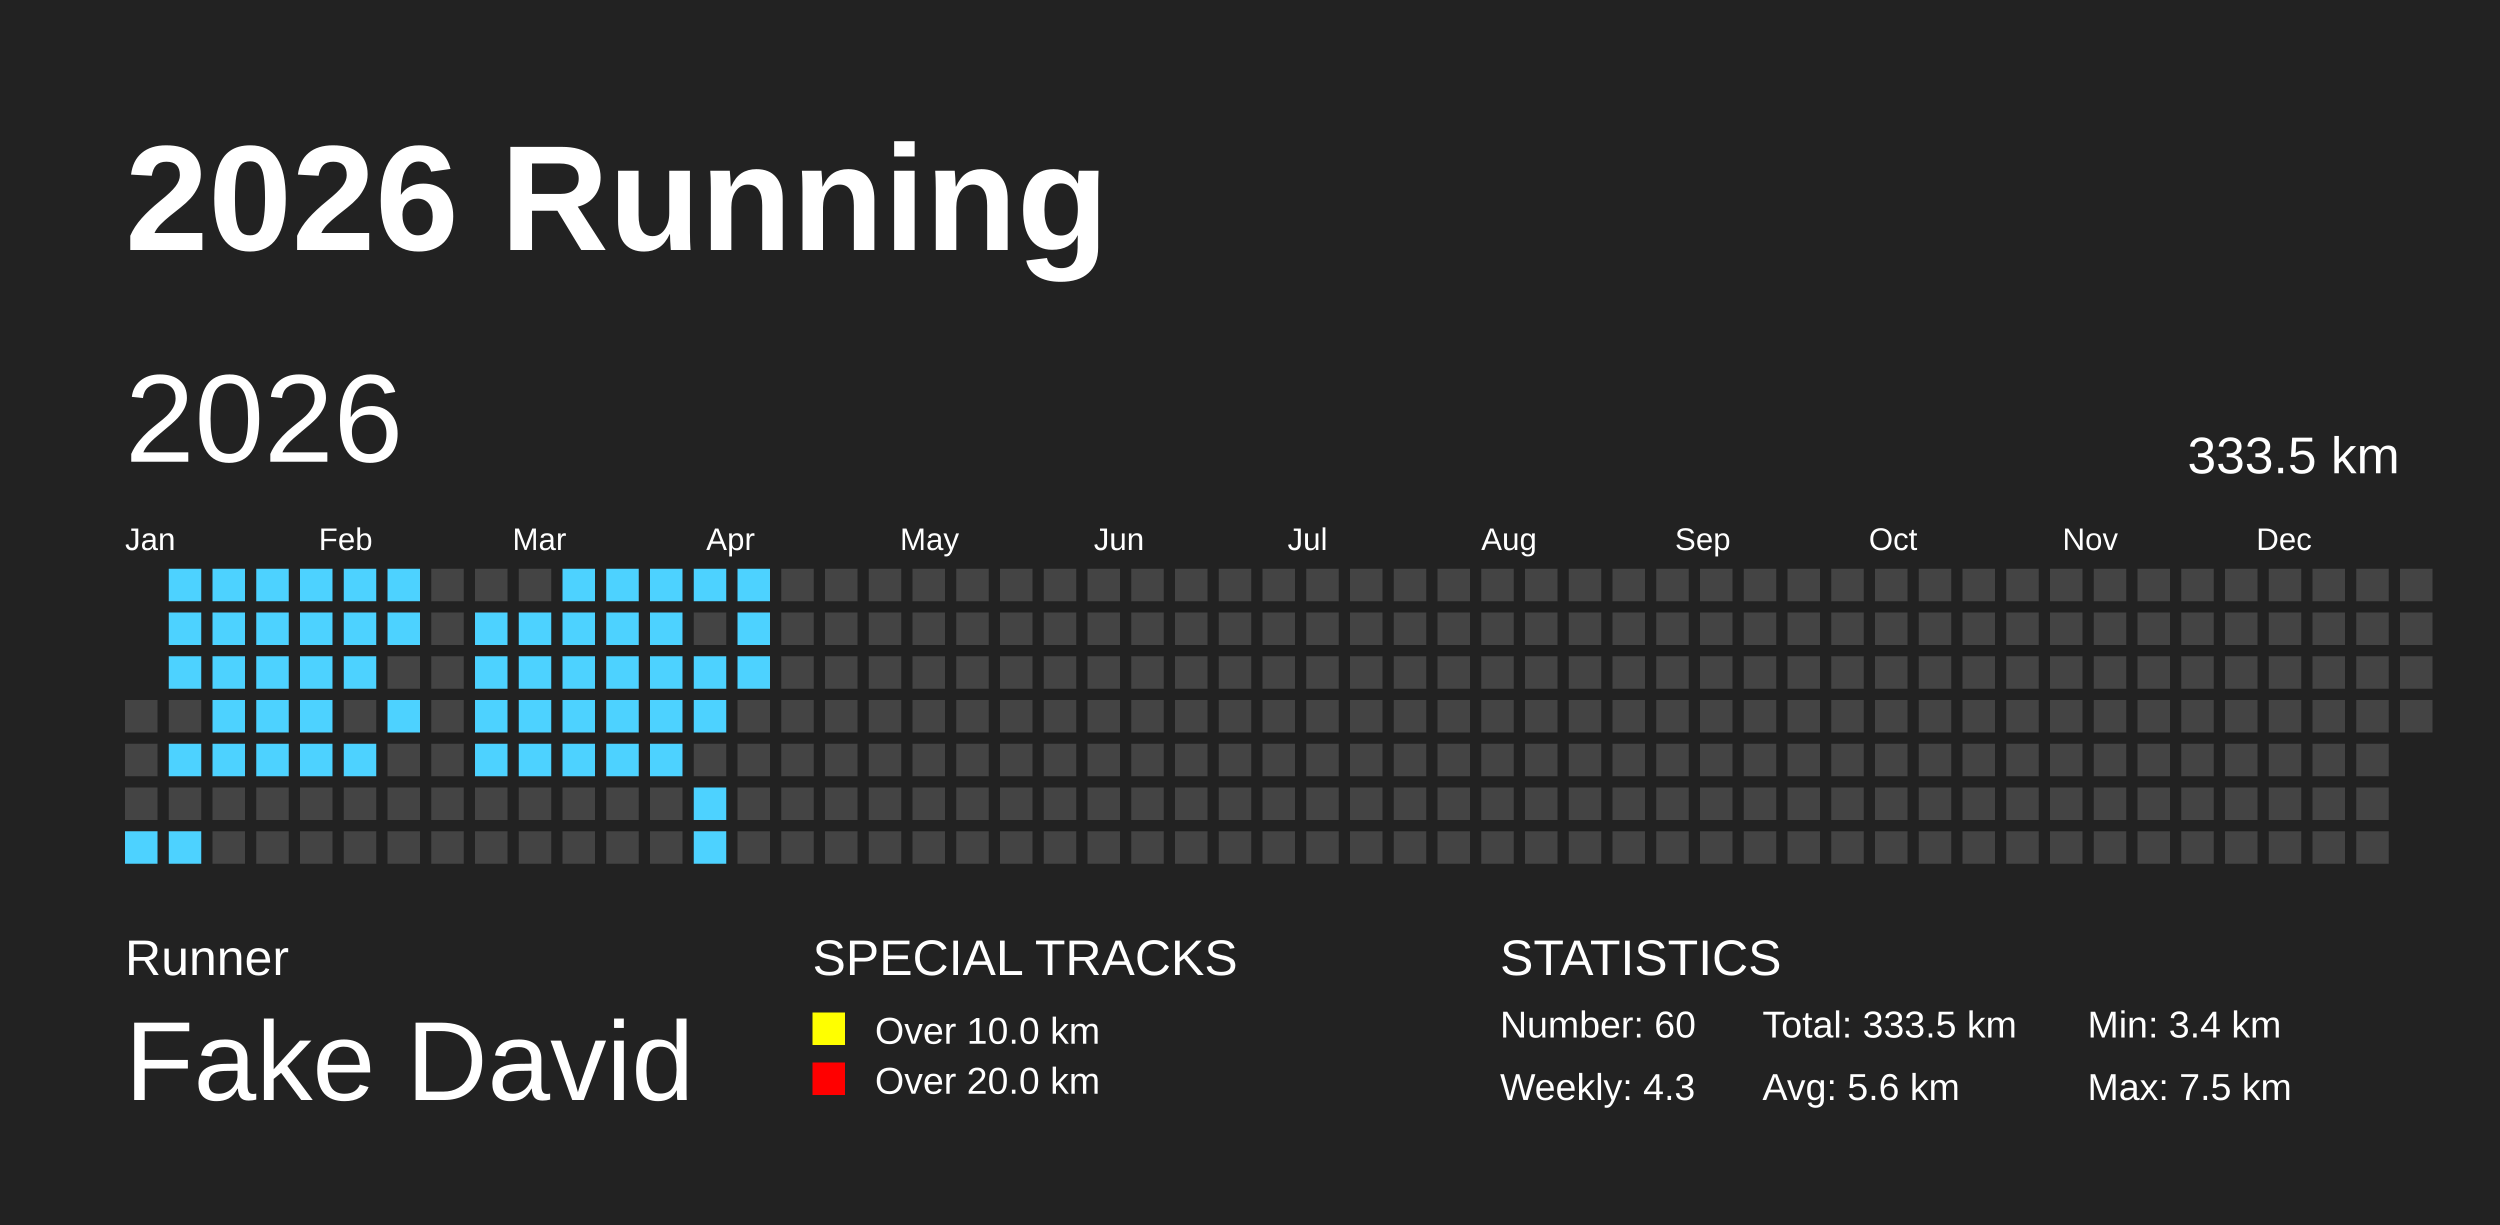
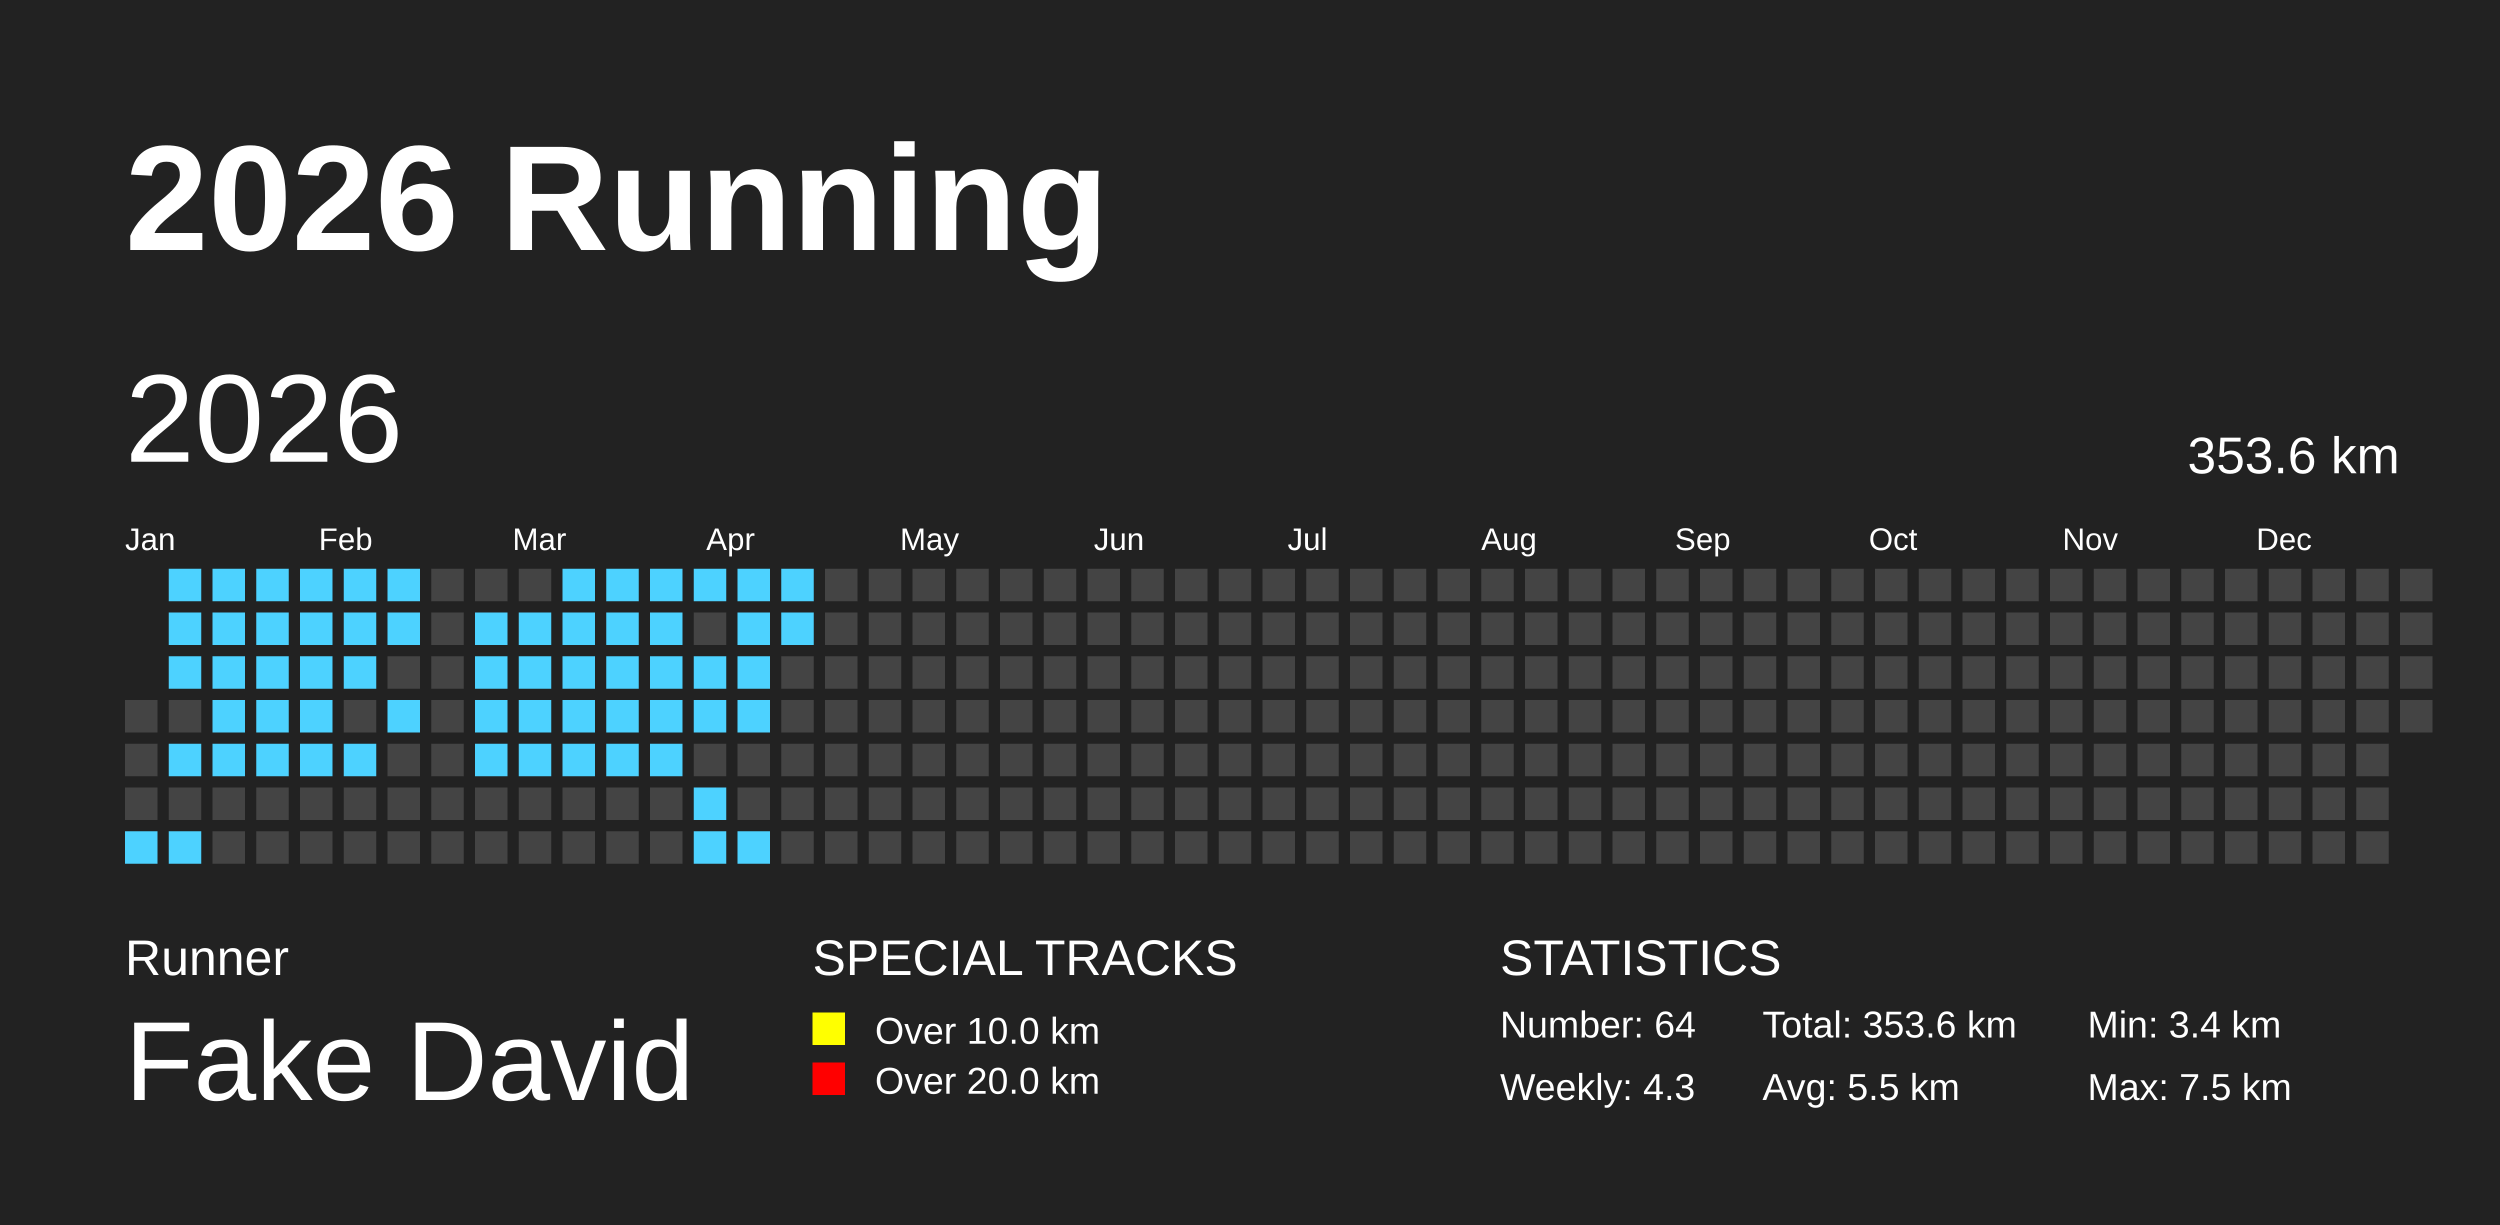
<svg xmlns="http://www.w3.org/2000/svg" baseProfile="full" height="98mm" version="1.1" viewBox="0,0,200,98" width="200mm">
  <defs />
  <rect fill="#222222" height="98" width="200" x="0" y="0" />
  <text fill="#FFFFFF" style="font-size:12px; font-family:Arial; font-weight:bold;" x="10" y="20">2026 Running</text>
  <text fill="#FFFFFF" style="font-size:4px; font-family:Arial" x="10" y="78">Runner</text>
  <text fill="#FFFFFF" style="font-size:9px; font-family:Arial" x="10" y="88">Fake David</text>
  <text fill="#FFFFFF" style="font-size:4px; font-family:Arial" x="65" y="78">SPECIAL TRACKS</text>
  <rect fill="yellow" height="2.6" width="2.6" x="65" y="81" />
  <text fill="#FFFFFF" style="font-size:3px; font-family:Arial" x="70" y="83.5">Over 10.0 km</text>
  <rect fill="red" height="2.6" width="2.6" x="65" y="85" />
  <text fill="#FFFFFF" style="font-size:3px; font-family:Arial" x="70" y="87.5">Over 20.0 km</text>
  <text fill="#FFFFFF" style="font-size:4px; font-family:Arial" x="120" y="78">STATISTICS</text>
-   <text fill="#FFFFFF" style="font-size:3px; font-family:Arial" x="120" y="83">Number: 60</text>
+   <text fill="#FFFFFF" style="font-size:3px; font-family:Arial" x="120" y="83">Number: 64</text>
  <text fill="#FFFFFF" style="font-size:3px; font-family:Arial" x="120" y="88">Weekly: 4.3</text>
-   <text fill="#FFFFFF" style="font-size:3px; font-family:Arial" x="141" y="83">Total: 333.5 km</text>
-   <text fill="#FFFFFF" style="font-size:3px; font-family:Arial" x="141" y="88">Avg: 5.6 km</text>
+   <text fill="#FFFFFF" style="font-size:3px; font-family:Arial" x="141" y="83">Total: 353.6 km</text>
+   <text fill="#FFFFFF" style="font-size:3px; font-family:Arial" x="141" y="88">Avg: 5.5 km</text>
  <text fill="#FFFFFF" style="font-size:3px; font-family:Arial" x="167" y="83">Min: 3.4 km</text>
  <text fill="#FFFFFF" style="font-size:3px; font-family:Arial" x="167" y="88">Max: 7.5 km</text>
  <text dominant-baseline="hanging" fill="#FFFFFF" style="font-size:10.0px; font-family:Arial;" x="10" y="30">2026</text>
-   <text dominant-baseline="hanging" fill="#FFFFFF" style="font-size:4.125px; font-family:Arial;" x="175" y="35">333.5 km</text>
+   <text dominant-baseline="hanging" fill="#FFFFFF" style="font-size:4.125px; font-family:Arial;" x="175" y="35">353.6 km</text>
  <text fill="#FFFFFF" style="font-size:2.5px; font-family:Arial" x="10.0" y="44">Jan</text>
  <text fill="#FFFFFF" style="font-size:2.5px; font-family:Arial" x="25.5" y="44">Feb</text>
  <text fill="#FFFFFF" style="font-size:2.5px; font-family:Arial" x="41.0" y="44">Mar</text>
  <text fill="#FFFFFF" style="font-size:2.5px; font-family:Arial" x="56.5" y="44">Apr</text>
  <text fill="#FFFFFF" style="font-size:2.5px; font-family:Arial" x="72.0" y="44">May</text>
  <text fill="#FFFFFF" style="font-size:2.5px; font-family:Arial" x="87.5" y="44">Jun</text>
  <text fill="#FFFFFF" style="font-size:2.5px; font-family:Arial" x="103.0" y="44">Jul</text>
  <text fill="#FFFFFF" style="font-size:2.5px; font-family:Arial" x="118.5" y="44">Aug</text>
  <text fill="#FFFFFF" style="font-size:2.5px; font-family:Arial" x="134.0" y="44">Sep</text>
  <text fill="#FFFFFF" style="font-size:2.5px; font-family:Arial" x="149.5" y="44">Oct</text>
  <text fill="#FFFFFF" style="font-size:2.5px; font-family:Arial" x="165.0" y="44">Nov</text>
  <text fill="#FFFFFF" style="font-size:2.5px; font-family:Arial" x="180.5" y="44">Dec</text>
  <rect fill="#444444" height="2.6" width="2.6" x="10.0" y="56.0" />
  <rect fill="#444444" height="2.6" width="2.6" x="10.0" y="59.5" />
  <rect fill="#444444" height="2.6" width="2.6" x="10.0" y="63.0" />
  <rect fill="#4DD2FF" height="2.6" width="2.6" x="10.0" y="66.5" />
  <rect fill="#4DD2FF" height="2.6" width="2.6" x="13.5" y="45.5" />
  <rect fill="#4DD2FF" height="2.6" width="2.6" x="13.5" y="49.0" />
  <rect fill="#4DD2FF" height="2.6" width="2.6" x="13.5" y="52.5" />
  <rect fill="#444444" height="2.6" width="2.6" x="13.5" y="56.0" />
  <rect fill="#4DD2FF" height="2.6" width="2.6" x="13.5" y="59.5" />
  <rect fill="#444444" height="2.6" width="2.6" x="13.5" y="63.0" />
  <rect fill="#4DD2FF" height="2.6" width="2.6" x="13.5" y="66.5" />
  <rect fill="#4DD2FF" height="2.6" width="2.6" x="17.0" y="45.5" />
  <rect fill="#4DD2FF" height="2.6" width="2.6" x="17.0" y="49.0" />
  <rect fill="#4DD2FF" height="2.6" width="2.6" x="17.0" y="52.5" />
  <rect fill="#4DD2FF" height="2.6" width="2.6" x="17.0" y="56.0" />
  <rect fill="#4DD2FF" height="2.6" width="2.6" x="17.0" y="59.5" />
  <rect fill="#444444" height="2.6" width="2.6" x="17.0" y="63.0" />
  <rect fill="#444444" height="2.6" width="2.6" x="17.0" y="66.5" />
  <rect fill="#4DD2FF" height="2.6" width="2.6" x="20.5" y="45.5" />
  <rect fill="#4DD2FF" height="2.6" width="2.6" x="20.5" y="49.0" />
  <rect fill="#4DD2FF" height="2.6" width="2.6" x="20.5" y="52.5" />
  <rect fill="#4DD2FF" height="2.6" width="2.6" x="20.5" y="56.0" />
  <rect fill="#4DD2FF" height="2.6" width="2.6" x="20.5" y="59.5" />
  <rect fill="#444444" height="2.6" width="2.6" x="20.5" y="63.0" />
  <rect fill="#444444" height="2.6" width="2.6" x="20.5" y="66.5" />
  <rect fill="#4DD2FF" height="2.6" width="2.6" x="24.0" y="45.5" />
  <rect fill="#4DD2FF" height="2.6" width="2.6" x="24.0" y="49.0" />
  <rect fill="#4DD2FF" height="2.6" width="2.6" x="24.0" y="52.5" />
  <rect fill="#4DD2FF" height="2.6" width="2.6" x="24.0" y="56.0" />
  <rect fill="#4DD2FF" height="2.6" width="2.6" x="24.0" y="59.5" />
  <rect fill="#444444" height="2.6" width="2.6" x="24.0" y="63.0" />
  <rect fill="#444444" height="2.6" width="2.6" x="24.0" y="66.5" />
  <rect fill="#4DD2FF" height="2.6" width="2.6" x="27.5" y="45.5" />
  <rect fill="#4DD2FF" height="2.6" width="2.6" x="27.5" y="49.0" />
  <rect fill="#4DD2FF" height="2.6" width="2.6" x="27.5" y="52.5" />
  <rect fill="#444444" height="2.6" width="2.6" x="27.5" y="56.0" />
  <rect fill="#4DD2FF" height="2.6" width="2.6" x="27.5" y="59.5" />
  <rect fill="#444444" height="2.6" width="2.6" x="27.5" y="63.0" />
  <rect fill="#444444" height="2.6" width="2.6" x="27.5" y="66.5" />
  <rect fill="#4DD2FF" height="2.6" width="2.6" x="31.0" y="45.5" />
  <rect fill="#4DD2FF" height="2.6" width="2.6" x="31.0" y="49.0" />
  <rect fill="#444444" height="2.6" width="2.6" x="31.0" y="52.5" />
  <rect fill="#4DD2FF" height="2.6" width="2.6" x="31.0" y="56.0" />
  <rect fill="#444444" height="2.6" width="2.6" x="31.0" y="59.5" />
  <rect fill="#444444" height="2.6" width="2.6" x="31.0" y="63.0" />
  <rect fill="#444444" height="2.6" width="2.6" x="31.0" y="66.5" />
  <rect fill="#444444" height="2.6" width="2.6" x="34.5" y="45.5" />
  <rect fill="#444444" height="2.6" width="2.6" x="34.5" y="49.0" />
  <rect fill="#444444" height="2.6" width="2.6" x="34.5" y="52.5" />
  <rect fill="#444444" height="2.6" width="2.6" x="34.5" y="56.0" />
  <rect fill="#444444" height="2.6" width="2.6" x="34.5" y="59.5" />
  <rect fill="#444444" height="2.6" width="2.6" x="34.5" y="63.0" />
  <rect fill="#444444" height="2.6" width="2.6" x="34.5" y="66.5" />
  <rect fill="#444444" height="2.6" width="2.6" x="38.0" y="45.5" />
  <rect fill="#4DD2FF" height="2.6" width="2.6" x="38.0" y="49.0" />
  <rect fill="#4DD2FF" height="2.6" width="2.6" x="38.0" y="52.5" />
  <rect fill="#4DD2FF" height="2.6" width="2.6" x="38.0" y="56.0" />
  <rect fill="#4DD2FF" height="2.6" width="2.6" x="38.0" y="59.5" />
  <rect fill="#444444" height="2.6" width="2.6" x="38.0" y="63.0" />
  <rect fill="#444444" height="2.6" width="2.6" x="38.0" y="66.5" />
  <rect fill="#444444" height="2.6" width="2.6" x="41.5" y="45.5" />
  <rect fill="#4DD2FF" height="2.6" width="2.6" x="41.5" y="49.0" />
  <rect fill="#4DD2FF" height="2.6" width="2.6" x="41.5" y="52.5" />
  <rect fill="#4DD2FF" height="2.6" width="2.6" x="41.5" y="56.0" />
  <rect fill="#4DD2FF" height="2.6" width="2.6" x="41.5" y="59.5" />
  <rect fill="#444444" height="2.6" width="2.6" x="41.5" y="63.0" />
  <rect fill="#444444" height="2.6" width="2.6" x="41.5" y="66.5" />
  <rect fill="#4DD2FF" height="2.6" width="2.6" x="45.0" y="45.5" />
  <rect fill="#4DD2FF" height="2.6" width="2.6" x="45.0" y="49.0" />
  <rect fill="#4DD2FF" height="2.6" width="2.6" x="45.0" y="52.5" />
  <rect fill="#4DD2FF" height="2.6" width="2.6" x="45.0" y="56.0" />
  <rect fill="#4DD2FF" height="2.6" width="2.6" x="45.0" y="59.5" />
  <rect fill="#444444" height="2.6" width="2.6" x="45.0" y="63.0" />
  <rect fill="#444444" height="2.6" width="2.6" x="45.0" y="66.5" />
  <rect fill="#4DD2FF" height="2.6" width="2.6" x="48.5" y="45.5" />
  <rect fill="#4DD2FF" height="2.6" width="2.6" x="48.5" y="49.0" />
  <rect fill="#4DD2FF" height="2.6" width="2.6" x="48.5" y="52.5" />
  <rect fill="#4DD2FF" height="2.6" width="2.6" x="48.5" y="56.0" />
  <rect fill="#4DD2FF" height="2.6" width="2.6" x="48.5" y="59.5" />
  <rect fill="#444444" height="2.6" width="2.6" x="48.5" y="63.0" />
  <rect fill="#444444" height="2.6" width="2.6" x="48.5" y="66.5" />
  <rect fill="#4DD2FF" height="2.6" width="2.6" x="52.0" y="45.5" />
  <rect fill="#4DD2FF" height="2.6" width="2.6" x="52.0" y="49.0" />
  <rect fill="#4DD2FF" height="2.6" width="2.6" x="52.0" y="52.5" />
  <rect fill="#4DD2FF" height="2.6" width="2.6" x="52.0" y="56.0" />
  <rect fill="#4DD2FF" height="2.6" width="2.6" x="52.0" y="59.5" />
  <rect fill="#444444" height="2.6" width="2.6" x="52.0" y="63.0" />
  <rect fill="#444444" height="2.6" width="2.6" x="52.0" y="66.5" />
  <rect fill="#4DD2FF" height="2.6" width="2.6" x="55.5" y="45.5" />
  <rect fill="#444444" height="2.6" width="2.6" x="55.5" y="49.0" />
  <rect fill="#4DD2FF" height="2.6" width="2.6" x="55.5" y="52.5" />
  <rect fill="#4DD2FF" height="2.6" width="2.6" x="55.5" y="56.0" />
  <rect fill="#444444" height="2.6" width="2.6" x="55.5" y="59.5" />
  <rect fill="#4DD2FF" height="2.6" width="2.6" x="55.5" y="63.0" />
  <rect fill="#4DD2FF" height="2.6" width="2.6" x="55.5" y="66.5" />
  <rect fill="#4DD2FF" height="2.6" width="2.6" x="59.0" y="45.5" />
  <rect fill="#4DD2FF" height="2.6" width="2.6" x="59.0" y="49.0" />
  <rect fill="#4DD2FF" height="2.6" width="2.6" x="59.0" y="52.5" />
-   <rect fill="#444444" height="2.6" width="2.6" x="59.0" y="56.0" />
+   <rect fill="#4DD2FF" height="2.6" width="2.6" x="59.0" y="56.0" />
  <rect fill="#444444" height="2.6" width="2.6" x="59.0" y="59.5" />
  <rect fill="#444444" height="2.6" width="2.6" x="59.0" y="63.0" />
-   <rect fill="#444444" height="2.6" width="2.6" x="59.0" y="66.5" />
-   <rect fill="#444444" height="2.6" width="2.6" x="62.5" y="45.5" />
-   <rect fill="#444444" height="2.6" width="2.6" x="62.5" y="49.0" />
+   <rect fill="#4DD2FF" height="2.6" width="2.6" x="59.0" y="66.5" />
+   <rect fill="#4DD2FF" height="2.6" width="2.6" x="62.5" y="45.5" />
+   <rect fill="#4DD2FF" height="2.6" width="2.6" x="62.5" y="49.0" />
  <rect fill="#444444" height="2.6" width="2.6" x="62.5" y="52.5" />
  <rect fill="#444444" height="2.6" width="2.6" x="62.5" y="56.0" />
  <rect fill="#444444" height="2.6" width="2.6" x="62.5" y="59.5" />
  <rect fill="#444444" height="2.6" width="2.6" x="62.5" y="63.0" />
  <rect fill="#444444" height="2.6" width="2.6" x="62.5" y="66.5" />
  <rect fill="#444444" height="2.6" width="2.6" x="66.0" y="45.5" />
  <rect fill="#444444" height="2.6" width="2.6" x="66.0" y="49.0" />
  <rect fill="#444444" height="2.6" width="2.6" x="66.0" y="52.5" />
  <rect fill="#444444" height="2.6" width="2.6" x="66.0" y="56.0" />
  <rect fill="#444444" height="2.6" width="2.6" x="66.0" y="59.5" />
  <rect fill="#444444" height="2.6" width="2.6" x="66.0" y="63.0" />
  <rect fill="#444444" height="2.6" width="2.6" x="66.0" y="66.5" />
  <rect fill="#444444" height="2.6" width="2.6" x="69.5" y="45.5" />
  <rect fill="#444444" height="2.6" width="2.6" x="69.5" y="49.0" />
  <rect fill="#444444" height="2.6" width="2.6" x="69.5" y="52.5" />
  <rect fill="#444444" height="2.6" width="2.6" x="69.5" y="56.0" />
  <rect fill="#444444" height="2.6" width="2.6" x="69.5" y="59.5" />
  <rect fill="#444444" height="2.6" width="2.6" x="69.5" y="63.0" />
  <rect fill="#444444" height="2.6" width="2.6" x="69.5" y="66.5" />
  <rect fill="#444444" height="2.6" width="2.6" x="73.0" y="45.5" />
  <rect fill="#444444" height="2.6" width="2.6" x="73.0" y="49.0" />
  <rect fill="#444444" height="2.6" width="2.6" x="73.0" y="52.5" />
  <rect fill="#444444" height="2.6" width="2.6" x="73.0" y="56.0" />
  <rect fill="#444444" height="2.6" width="2.6" x="73.0" y="59.5" />
  <rect fill="#444444" height="2.6" width="2.6" x="73.0" y="63.0" />
  <rect fill="#444444" height="2.6" width="2.6" x="73.0" y="66.5" />
  <rect fill="#444444" height="2.6" width="2.6" x="76.5" y="45.5" />
  <rect fill="#444444" height="2.6" width="2.6" x="76.5" y="49.0" />
  <rect fill="#444444" height="2.6" width="2.6" x="76.5" y="52.5" />
  <rect fill="#444444" height="2.6" width="2.6" x="76.5" y="56.0" />
  <rect fill="#444444" height="2.6" width="2.6" x="76.5" y="59.5" />
  <rect fill="#444444" height="2.6" width="2.6" x="76.5" y="63.0" />
  <rect fill="#444444" height="2.6" width="2.6" x="76.5" y="66.5" />
  <rect fill="#444444" height="2.6" width="2.6" x="80.0" y="45.5" />
  <rect fill="#444444" height="2.6" width="2.6" x="80.0" y="49.0" />
  <rect fill="#444444" height="2.6" width="2.6" x="80.0" y="52.5" />
  <rect fill="#444444" height="2.6" width="2.6" x="80.0" y="56.0" />
  <rect fill="#444444" height="2.6" width="2.6" x="80.0" y="59.5" />
  <rect fill="#444444" height="2.6" width="2.6" x="80.0" y="63.0" />
  <rect fill="#444444" height="2.6" width="2.6" x="80.0" y="66.5" />
  <rect fill="#444444" height="2.6" width="2.6" x="83.5" y="45.5" />
  <rect fill="#444444" height="2.6" width="2.6" x="83.5" y="49.0" />
  <rect fill="#444444" height="2.6" width="2.6" x="83.5" y="52.5" />
  <rect fill="#444444" height="2.6" width="2.6" x="83.5" y="56.0" />
  <rect fill="#444444" height="2.6" width="2.6" x="83.5" y="59.5" />
  <rect fill="#444444" height="2.6" width="2.6" x="83.5" y="63.0" />
  <rect fill="#444444" height="2.6" width="2.6" x="83.5" y="66.5" />
  <rect fill="#444444" height="2.6" width="2.6" x="87.0" y="45.5" />
  <rect fill="#444444" height="2.6" width="2.6" x="87.0" y="49.0" />
  <rect fill="#444444" height="2.6" width="2.6" x="87.0" y="52.5" />
  <rect fill="#444444" height="2.6" width="2.6" x="87.0" y="56.0" />
  <rect fill="#444444" height="2.6" width="2.6" x="87.0" y="59.5" />
  <rect fill="#444444" height="2.6" width="2.6" x="87.0" y="63.0" />
  <rect fill="#444444" height="2.6" width="2.6" x="87.0" y="66.5" />
  <rect fill="#444444" height="2.6" width="2.6" x="90.5" y="45.5" />
  <rect fill="#444444" height="2.6" width="2.6" x="90.5" y="49.0" />
  <rect fill="#444444" height="2.6" width="2.6" x="90.5" y="52.5" />
  <rect fill="#444444" height="2.6" width="2.6" x="90.5" y="56.0" />
  <rect fill="#444444" height="2.6" width="2.6" x="90.5" y="59.5" />
  <rect fill="#444444" height="2.6" width="2.6" x="90.5" y="63.0" />
  <rect fill="#444444" height="2.6" width="2.6" x="90.5" y="66.5" />
  <rect fill="#444444" height="2.6" width="2.6" x="94.0" y="45.5" />
  <rect fill="#444444" height="2.6" width="2.6" x="94.0" y="49.0" />
  <rect fill="#444444" height="2.6" width="2.6" x="94.0" y="52.5" />
  <rect fill="#444444" height="2.6" width="2.6" x="94.0" y="56.0" />
  <rect fill="#444444" height="2.6" width="2.6" x="94.0" y="59.5" />
  <rect fill="#444444" height="2.6" width="2.6" x="94.0" y="63.0" />
  <rect fill="#444444" height="2.6" width="2.6" x="94.0" y="66.5" />
  <rect fill="#444444" height="2.6" width="2.6" x="97.5" y="45.5" />
  <rect fill="#444444" height="2.6" width="2.6" x="97.5" y="49.0" />
  <rect fill="#444444" height="2.6" width="2.6" x="97.5" y="52.5" />
  <rect fill="#444444" height="2.6" width="2.6" x="97.5" y="56.0" />
  <rect fill="#444444" height="2.6" width="2.6" x="97.5" y="59.5" />
  <rect fill="#444444" height="2.6" width="2.6" x="97.5" y="63.0" />
  <rect fill="#444444" height="2.6" width="2.6" x="97.5" y="66.5" />
  <rect fill="#444444" height="2.6" width="2.6" x="101.0" y="45.5" />
  <rect fill="#444444" height="2.6" width="2.6" x="101.0" y="49.0" />
  <rect fill="#444444" height="2.6" width="2.6" x="101.0" y="52.5" />
  <rect fill="#444444" height="2.6" width="2.6" x="101.0" y="56.0" />
  <rect fill="#444444" height="2.6" width="2.6" x="101.0" y="59.5" />
  <rect fill="#444444" height="2.6" width="2.6" x="101.0" y="63.0" />
  <rect fill="#444444" height="2.6" width="2.6" x="101.0" y="66.5" />
  <rect fill="#444444" height="2.6" width="2.6" x="104.5" y="45.5" />
  <rect fill="#444444" height="2.6" width="2.6" x="104.5" y="49.0" />
  <rect fill="#444444" height="2.6" width="2.6" x="104.5" y="52.5" />
  <rect fill="#444444" height="2.6" width="2.6" x="104.5" y="56.0" />
  <rect fill="#444444" height="2.6" width="2.6" x="104.5" y="59.5" />
  <rect fill="#444444" height="2.6" width="2.6" x="104.5" y="63.0" />
  <rect fill="#444444" height="2.6" width="2.6" x="104.5" y="66.5" />
  <rect fill="#444444" height="2.6" width="2.6" x="108.0" y="45.5" />
  <rect fill="#444444" height="2.6" width="2.6" x="108.0" y="49.0" />
  <rect fill="#444444" height="2.6" width="2.6" x="108.0" y="52.5" />
  <rect fill="#444444" height="2.6" width="2.6" x="108.0" y="56.0" />
  <rect fill="#444444" height="2.6" width="2.6" x="108.0" y="59.5" />
  <rect fill="#444444" height="2.6" width="2.6" x="108.0" y="63.0" />
  <rect fill="#444444" height="2.6" width="2.6" x="108.0" y="66.5" />
  <rect fill="#444444" height="2.6" width="2.6" x="111.5" y="45.5" />
  <rect fill="#444444" height="2.6" width="2.6" x="111.5" y="49.0" />
  <rect fill="#444444" height="2.6" width="2.6" x="111.5" y="52.5" />
  <rect fill="#444444" height="2.6" width="2.6" x="111.5" y="56.0" />
  <rect fill="#444444" height="2.6" width="2.6" x="111.5" y="59.5" />
  <rect fill="#444444" height="2.6" width="2.6" x="111.5" y="63.0" />
  <rect fill="#444444" height="2.6" width="2.6" x="111.5" y="66.5" />
  <rect fill="#444444" height="2.6" width="2.6" x="115.0" y="45.5" />
  <rect fill="#444444" height="2.6" width="2.6" x="115.0" y="49.0" />
  <rect fill="#444444" height="2.6" width="2.6" x="115.0" y="52.5" />
  <rect fill="#444444" height="2.6" width="2.6" x="115.0" y="56.0" />
  <rect fill="#444444" height="2.6" width="2.6" x="115.0" y="59.5" />
  <rect fill="#444444" height="2.6" width="2.6" x="115.0" y="63.0" />
  <rect fill="#444444" height="2.6" width="2.6" x="115.0" y="66.5" />
  <rect fill="#444444" height="2.6" width="2.6" x="118.5" y="45.5" />
  <rect fill="#444444" height="2.6" width="2.6" x="118.5" y="49.0" />
  <rect fill="#444444" height="2.6" width="2.6" x="118.5" y="52.5" />
  <rect fill="#444444" height="2.6" width="2.6" x="118.5" y="56.0" />
  <rect fill="#444444" height="2.6" width="2.6" x="118.5" y="59.5" />
  <rect fill="#444444" height="2.6" width="2.6" x="118.5" y="63.0" />
  <rect fill="#444444" height="2.6" width="2.6" x="118.5" y="66.5" />
  <rect fill="#444444" height="2.6" width="2.6" x="122.0" y="45.5" />
  <rect fill="#444444" height="2.6" width="2.6" x="122.0" y="49.0" />
  <rect fill="#444444" height="2.6" width="2.6" x="122.0" y="52.5" />
  <rect fill="#444444" height="2.6" width="2.6" x="122.0" y="56.0" />
  <rect fill="#444444" height="2.6" width="2.6" x="122.0" y="59.5" />
  <rect fill="#444444" height="2.6" width="2.6" x="122.0" y="63.0" />
  <rect fill="#444444" height="2.6" width="2.6" x="122.0" y="66.5" />
  <rect fill="#444444" height="2.6" width="2.6" x="125.5" y="45.5" />
  <rect fill="#444444" height="2.6" width="2.6" x="125.5" y="49.0" />
  <rect fill="#444444" height="2.6" width="2.6" x="125.5" y="52.5" />
  <rect fill="#444444" height="2.6" width="2.6" x="125.5" y="56.0" />
  <rect fill="#444444" height="2.6" width="2.6" x="125.5" y="59.5" />
  <rect fill="#444444" height="2.6" width="2.6" x="125.5" y="63.0" />
  <rect fill="#444444" height="2.6" width="2.6" x="125.5" y="66.5" />
  <rect fill="#444444" height="2.6" width="2.6" x="129.0" y="45.5" />
  <rect fill="#444444" height="2.6" width="2.6" x="129.0" y="49.0" />
  <rect fill="#444444" height="2.6" width="2.6" x="129.0" y="52.5" />
  <rect fill="#444444" height="2.6" width="2.6" x="129.0" y="56.0" />
  <rect fill="#444444" height="2.6" width="2.6" x="129.0" y="59.5" />
  <rect fill="#444444" height="2.6" width="2.6" x="129.0" y="63.0" />
  <rect fill="#444444" height="2.6" width="2.6" x="129.0" y="66.5" />
  <rect fill="#444444" height="2.6" width="2.6" x="132.5" y="45.5" />
  <rect fill="#444444" height="2.6" width="2.6" x="132.5" y="49.0" />
  <rect fill="#444444" height="2.6" width="2.6" x="132.5" y="52.5" />
  <rect fill="#444444" height="2.6" width="2.6" x="132.5" y="56.0" />
  <rect fill="#444444" height="2.6" width="2.6" x="132.5" y="59.5" />
  <rect fill="#444444" height="2.6" width="2.6" x="132.5" y="63.0" />
  <rect fill="#444444" height="2.6" width="2.6" x="132.5" y="66.5" />
  <rect fill="#444444" height="2.6" width="2.6" x="136.0" y="45.5" />
  <rect fill="#444444" height="2.6" width="2.6" x="136.0" y="49.0" />
  <rect fill="#444444" height="2.6" width="2.6" x="136.0" y="52.5" />
  <rect fill="#444444" height="2.6" width="2.6" x="136.0" y="56.0" />
  <rect fill="#444444" height="2.6" width="2.6" x="136.0" y="59.5" />
  <rect fill="#444444" height="2.6" width="2.6" x="136.0" y="63.0" />
  <rect fill="#444444" height="2.6" width="2.6" x="136.0" y="66.5" />
  <rect fill="#444444" height="2.6" width="2.6" x="139.5" y="45.5" />
  <rect fill="#444444" height="2.6" width="2.6" x="139.5" y="49.0" />
  <rect fill="#444444" height="2.6" width="2.6" x="139.5" y="52.5" />
  <rect fill="#444444" height="2.6" width="2.6" x="139.5" y="56.0" />
  <rect fill="#444444" height="2.6" width="2.6" x="139.5" y="59.5" />
  <rect fill="#444444" height="2.6" width="2.6" x="139.5" y="63.0" />
  <rect fill="#444444" height="2.6" width="2.6" x="139.5" y="66.5" />
  <rect fill="#444444" height="2.6" width="2.6" x="143.0" y="45.5" />
  <rect fill="#444444" height="2.6" width="2.6" x="143.0" y="49.0" />
  <rect fill="#444444" height="2.6" width="2.6" x="143.0" y="52.5" />
  <rect fill="#444444" height="2.6" width="2.6" x="143.0" y="56.0" />
  <rect fill="#444444" height="2.6" width="2.6" x="143.0" y="59.5" />
  <rect fill="#444444" height="2.6" width="2.6" x="143.0" y="63.0" />
  <rect fill="#444444" height="2.6" width="2.6" x="143.0" y="66.5" />
  <rect fill="#444444" height="2.6" width="2.6" x="146.5" y="45.5" />
  <rect fill="#444444" height="2.6" width="2.6" x="146.5" y="49.0" />
  <rect fill="#444444" height="2.6" width="2.6" x="146.5" y="52.5" />
  <rect fill="#444444" height="2.6" width="2.6" x="146.5" y="56.0" />
  <rect fill="#444444" height="2.6" width="2.6" x="146.5" y="59.5" />
  <rect fill="#444444" height="2.6" width="2.6" x="146.5" y="63.0" />
  <rect fill="#444444" height="2.6" width="2.6" x="146.5" y="66.5" />
  <rect fill="#444444" height="2.6" width="2.6" x="150.0" y="45.5" />
  <rect fill="#444444" height="2.6" width="2.6" x="150.0" y="49.0" />
  <rect fill="#444444" height="2.6" width="2.6" x="150.0" y="52.5" />
  <rect fill="#444444" height="2.6" width="2.6" x="150.0" y="56.0" />
  <rect fill="#444444" height="2.6" width="2.6" x="150.0" y="59.5" />
  <rect fill="#444444" height="2.6" width="2.6" x="150.0" y="63.0" />
  <rect fill="#444444" height="2.6" width="2.6" x="150.0" y="66.5" />
  <rect fill="#444444" height="2.6" width="2.6" x="153.5" y="45.5" />
  <rect fill="#444444" height="2.6" width="2.6" x="153.5" y="49.0" />
  <rect fill="#444444" height="2.6" width="2.6" x="153.5" y="52.5" />
  <rect fill="#444444" height="2.6" width="2.6" x="153.5" y="56.0" />
  <rect fill="#444444" height="2.6" width="2.6" x="153.5" y="59.5" />
  <rect fill="#444444" height="2.6" width="2.6" x="153.5" y="63.0" />
  <rect fill="#444444" height="2.6" width="2.6" x="153.5" y="66.5" />
  <rect fill="#444444" height="2.6" width="2.6" x="157.0" y="45.5" />
  <rect fill="#444444" height="2.6" width="2.6" x="157.0" y="49.0" />
  <rect fill="#444444" height="2.6" width="2.6" x="157.0" y="52.5" />
  <rect fill="#444444" height="2.6" width="2.6" x="157.0" y="56.0" />
  <rect fill="#444444" height="2.6" width="2.6" x="157.0" y="59.5" />
  <rect fill="#444444" height="2.6" width="2.6" x="157.0" y="63.0" />
  <rect fill="#444444" height="2.6" width="2.6" x="157.0" y="66.5" />
  <rect fill="#444444" height="2.6" width="2.6" x="160.5" y="45.5" />
  <rect fill="#444444" height="2.6" width="2.6" x="160.5" y="49.0" />
  <rect fill="#444444" height="2.6" width="2.6" x="160.5" y="52.5" />
  <rect fill="#444444" height="2.6" width="2.6" x="160.5" y="56.0" />
  <rect fill="#444444" height="2.6" width="2.6" x="160.5" y="59.5" />
  <rect fill="#444444" height="2.6" width="2.6" x="160.5" y="63.0" />
  <rect fill="#444444" height="2.6" width="2.6" x="160.5" y="66.5" />
  <rect fill="#444444" height="2.6" width="2.6" x="164.0" y="45.5" />
  <rect fill="#444444" height="2.6" width="2.6" x="164.0" y="49.0" />
  <rect fill="#444444" height="2.6" width="2.6" x="164.0" y="52.5" />
  <rect fill="#444444" height="2.6" width="2.6" x="164.0" y="56.0" />
  <rect fill="#444444" height="2.6" width="2.6" x="164.0" y="59.5" />
  <rect fill="#444444" height="2.6" width="2.6" x="164.0" y="63.0" />
  <rect fill="#444444" height="2.6" width="2.6" x="164.0" y="66.5" />
  <rect fill="#444444" height="2.6" width="2.6" x="167.5" y="45.5" />
  <rect fill="#444444" height="2.6" width="2.6" x="167.5" y="49.0" />
  <rect fill="#444444" height="2.6" width="2.6" x="167.5" y="52.5" />
  <rect fill="#444444" height="2.6" width="2.6" x="167.5" y="56.0" />
  <rect fill="#444444" height="2.6" width="2.6" x="167.5" y="59.5" />
  <rect fill="#444444" height="2.6" width="2.6" x="167.5" y="63.0" />
  <rect fill="#444444" height="2.6" width="2.6" x="167.5" y="66.5" />
  <rect fill="#444444" height="2.6" width="2.6" x="171.0" y="45.5" />
  <rect fill="#444444" height="2.6" width="2.6" x="171.0" y="49.0" />
  <rect fill="#444444" height="2.6" width="2.6" x="171.0" y="52.5" />
  <rect fill="#444444" height="2.6" width="2.6" x="171.0" y="56.0" />
  <rect fill="#444444" height="2.6" width="2.6" x="171.0" y="59.5" />
  <rect fill="#444444" height="2.6" width="2.6" x="171.0" y="63.0" />
  <rect fill="#444444" height="2.6" width="2.6" x="171.0" y="66.5" />
  <rect fill="#444444" height="2.6" width="2.6" x="174.5" y="45.5" />
  <rect fill="#444444" height="2.6" width="2.6" x="174.5" y="49.0" />
  <rect fill="#444444" height="2.6" width="2.6" x="174.5" y="52.5" />
  <rect fill="#444444" height="2.6" width="2.6" x="174.5" y="56.0" />
  <rect fill="#444444" height="2.6" width="2.6" x="174.5" y="59.5" />
  <rect fill="#444444" height="2.6" width="2.6" x="174.5" y="63.0" />
  <rect fill="#444444" height="2.6" width="2.6" x="174.5" y="66.5" />
  <rect fill="#444444" height="2.6" width="2.6" x="178.0" y="45.5" />
  <rect fill="#444444" height="2.6" width="2.6" x="178.0" y="49.0" />
  <rect fill="#444444" height="2.6" width="2.6" x="178.0" y="52.5" />
  <rect fill="#444444" height="2.6" width="2.6" x="178.0" y="56.0" />
  <rect fill="#444444" height="2.6" width="2.6" x="178.0" y="59.5" />
  <rect fill="#444444" height="2.6" width="2.6" x="178.0" y="63.0" />
  <rect fill="#444444" height="2.6" width="2.6" x="178.0" y="66.5" />
  <rect fill="#444444" height="2.6" width="2.6" x="181.5" y="45.5" />
  <rect fill="#444444" height="2.6" width="2.6" x="181.5" y="49.0" />
  <rect fill="#444444" height="2.6" width="2.6" x="181.5" y="52.5" />
  <rect fill="#444444" height="2.6" width="2.6" x="181.5" y="56.0" />
  <rect fill="#444444" height="2.6" width="2.6" x="181.5" y="59.5" />
  <rect fill="#444444" height="2.6" width="2.6" x="181.5" y="63.0" />
  <rect fill="#444444" height="2.6" width="2.6" x="181.5" y="66.5" />
  <rect fill="#444444" height="2.6" width="2.6" x="185.0" y="45.5" />
  <rect fill="#444444" height="2.6" width="2.6" x="185.0" y="49.0" />
  <rect fill="#444444" height="2.6" width="2.6" x="185.0" y="52.5" />
  <rect fill="#444444" height="2.6" width="2.6" x="185.0" y="56.0" />
  <rect fill="#444444" height="2.6" width="2.6" x="185.0" y="59.5" />
  <rect fill="#444444" height="2.6" width="2.6" x="185.0" y="63.0" />
  <rect fill="#444444" height="2.6" width="2.6" x="185.0" y="66.5" />
  <rect fill="#444444" height="2.6" width="2.6" x="188.5" y="45.5" />
  <rect fill="#444444" height="2.6" width="2.6" x="188.5" y="49.0" />
  <rect fill="#444444" height="2.6" width="2.6" x="188.5" y="52.5" />
  <rect fill="#444444" height="2.6" width="2.6" x="188.5" y="56.0" />
  <rect fill="#444444" height="2.6" width="2.6" x="188.5" y="59.5" />
  <rect fill="#444444" height="2.6" width="2.6" x="188.5" y="63.0" />
  <rect fill="#444444" height="2.6" width="2.6" x="188.5" y="66.5" />
  <rect fill="#444444" height="2.6" width="2.6" x="192.0" y="45.5" />
  <rect fill="#444444" height="2.6" width="2.6" x="192.0" y="49.0" />
  <rect fill="#444444" height="2.6" width="2.6" x="192.0" y="52.5" />
  <rect fill="#444444" height="2.6" width="2.6" x="192.0" y="56.0" />
</svg>
